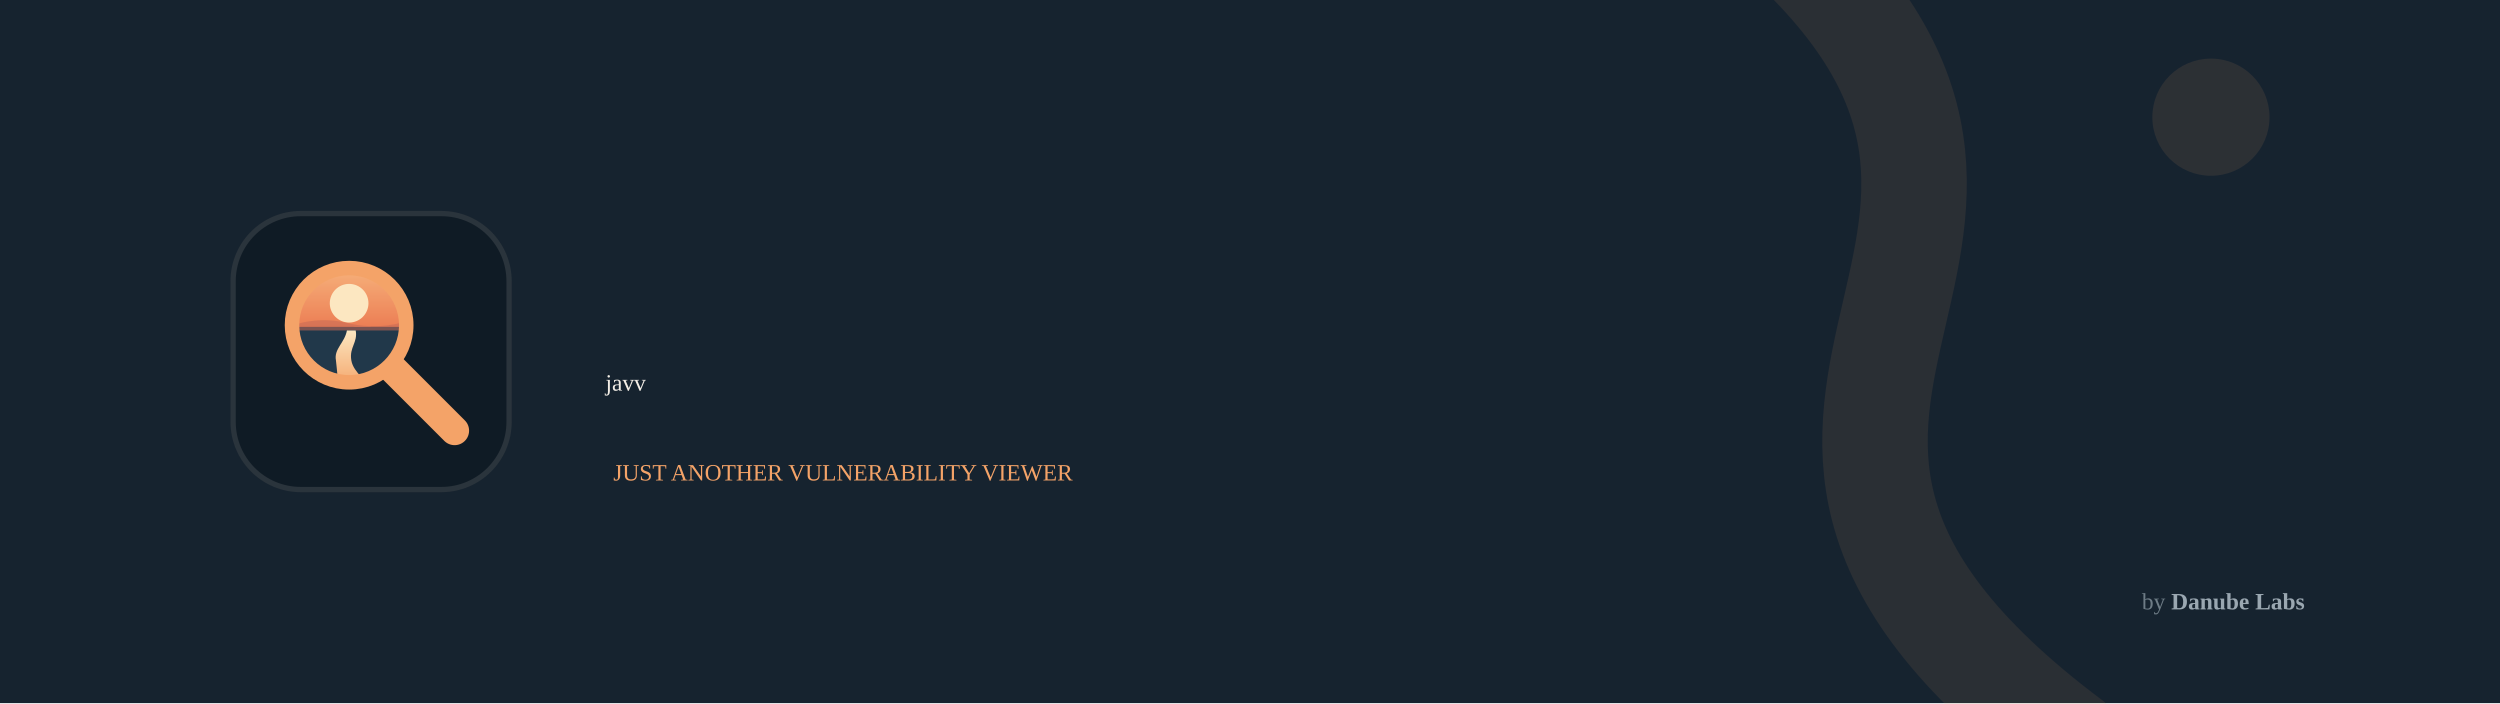
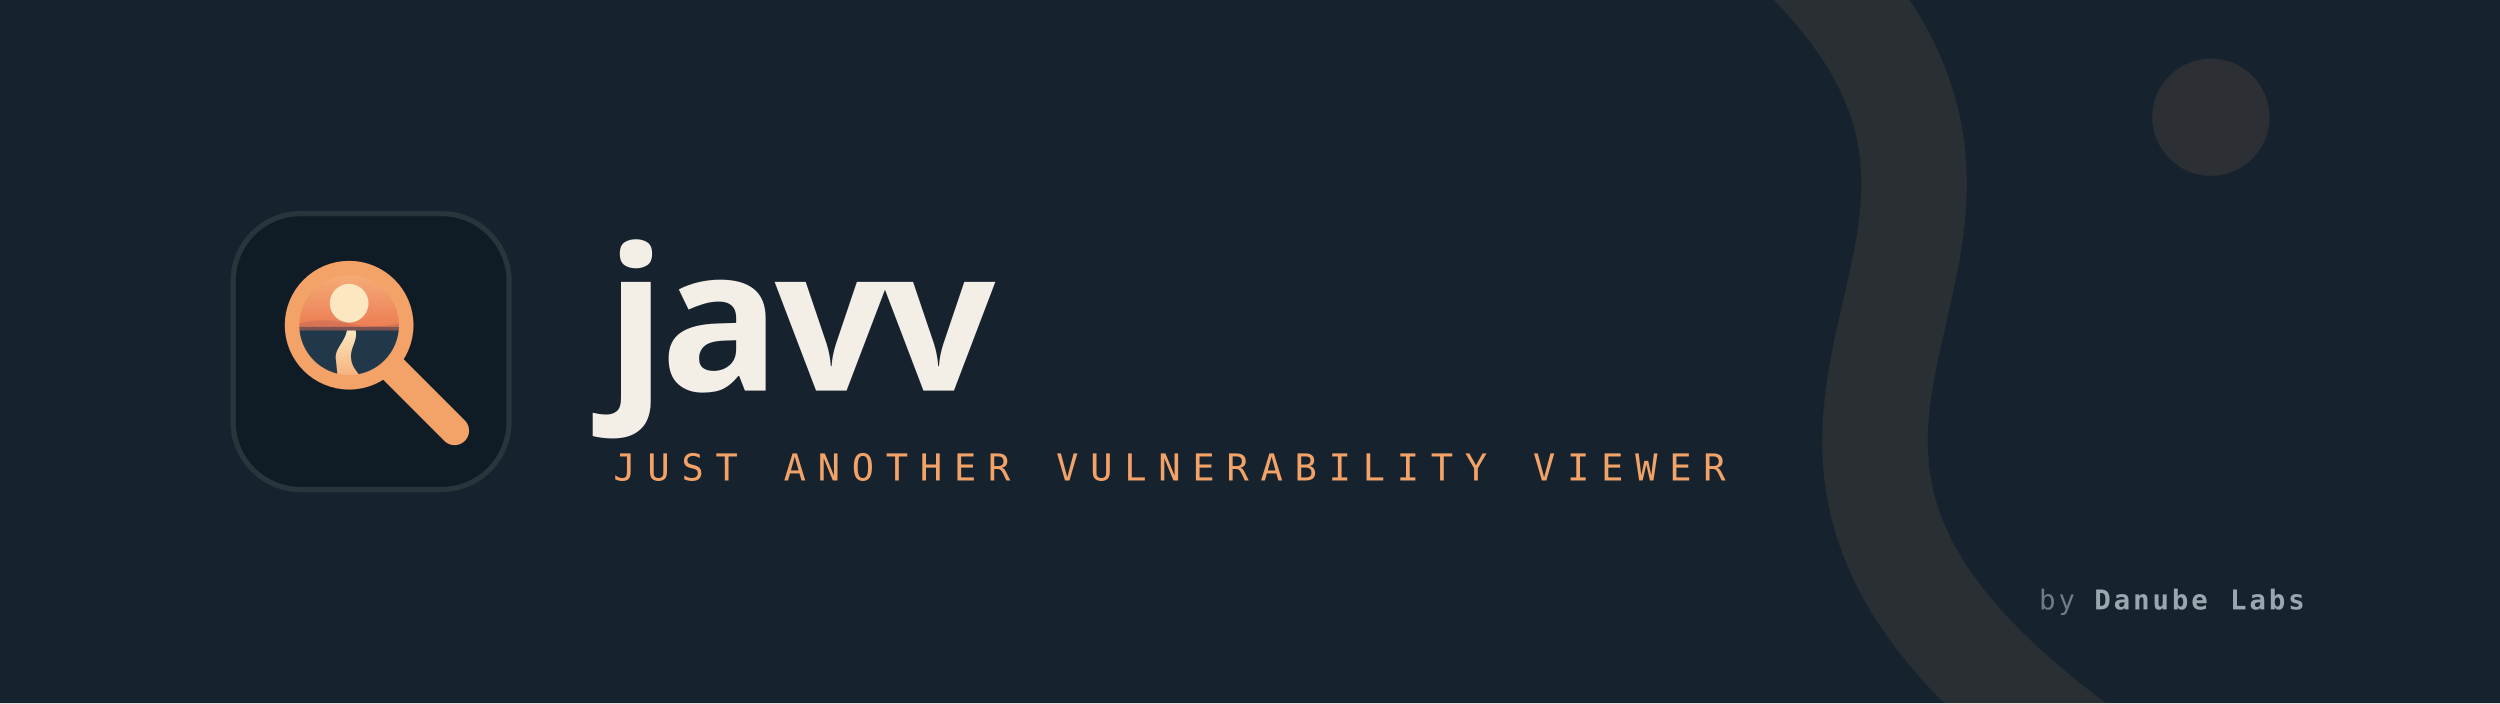
<svg xmlns="http://www.w3.org/2000/svg" viewBox="0 0 1280 360" width="1280" height="360" role="img" aria-label="javv - by Danube Labs">
  <defs>
    <linearGradient id="sky" x1="0" y1="0" x2="0" y2="1">
      <stop offset="0" stop-color="#F7B57E" />
      <stop offset="1" stop-color="#EC7E54" />
    </linearGradient>
    <linearGradient id="river" x1="0" y1="0" x2="0" y2="1">
      <stop offset="0" stop-color="#FCE7C1" />
      <stop offset="1" stop-color="#F4A368" />
    </linearGradient>
    <clipPath id="lens">
      <circle cx="27" cy="26" r="13" />
    </clipPath>
+     <style>.wm{font-family:'Hanken Grotesk',sans-serif;font-weight:700;letter-spacing:-0.03em;font-size:102px}.tag{font-family:'Spline Sans Mono',monospace;font-weight:400;font-size:19px;letter-spacing:6px}.by{font-family:'Spline Sans Mono',monospace;font-weight:400;font-size:14px;letter-spacing:1.5px}</style>
  </defs>
  <rect x="0" y="0" width="1280" height="360" fill="#16232F" />
  <g opacity="0.09">
    <path d="M880 -60 C1120 120 820 200 1060 380" fill="none" stroke="#F4A368" stroke-width="54" stroke-linecap="round" />
  </g>
  <circle cx="1132" cy="60" r="30" fill="#F4A368" opacity="0.10" />
  <g transform="translate(118,108) scale(2.25)">
    <rect x="0" y="0" width="64" height="64" rx="16" fill="#0F1B25" />
    <line x1="30" y1="29" x2="51" y2="50" stroke="#F4A368" stroke-width="6.6" stroke-linecap="round" />
    <g clip-path="url(#lens)">
      <rect x="13" y="12" width="28" height="14.4" fill="url(#sky)" />
      <rect x="13" y="26.4" width="28" height="13.6" fill="#21384A" />
      <circle cx="27" cy="21" r="4.4" fill="#FCE7C1" />
      <path d="M13 26.4 Q20 23.8 27 25.6 Q34 27.2 41 24.8 L41 27.2 L13 27.2 Z" fill="#C76A55" opacity="0.55" />
      <path d="M26.5 27.2 C26 30 23.5 31.4 24 34 C24.4 37 24.2 38.8 25.2 40.6 L30.8 40.6 C31.6 38.6 28 37 27.5 34 C27 31 29 30 28.5 27.2 Z" fill="url(#river)" />
    </g>
    <circle cx="27" cy="26" r="13" fill="none" stroke="#F4A368" stroke-width="3.3" />
    <rect x="0.6" y="0.6" width="62.8" height="62.8" rx="15.4" fill="none" stroke="#F3EEE6" stroke-opacity="0.12" stroke-width="1.2" />
  </g>
  <text class="wm" x="310" y="200" fill="#F3EEE6">javv</text>
  <text class="tag" x="314" y="246" fill="#F4A368">JUST ANOTHER VULNERABILITY VIEWER</text>
  <text class="by" x="1180" y="312" fill="#6E7C86" text-anchor="end">by <tspan font-weight="700" fill="#9AA7B1">Danube Labs</tspan>
  </text>
</svg>
